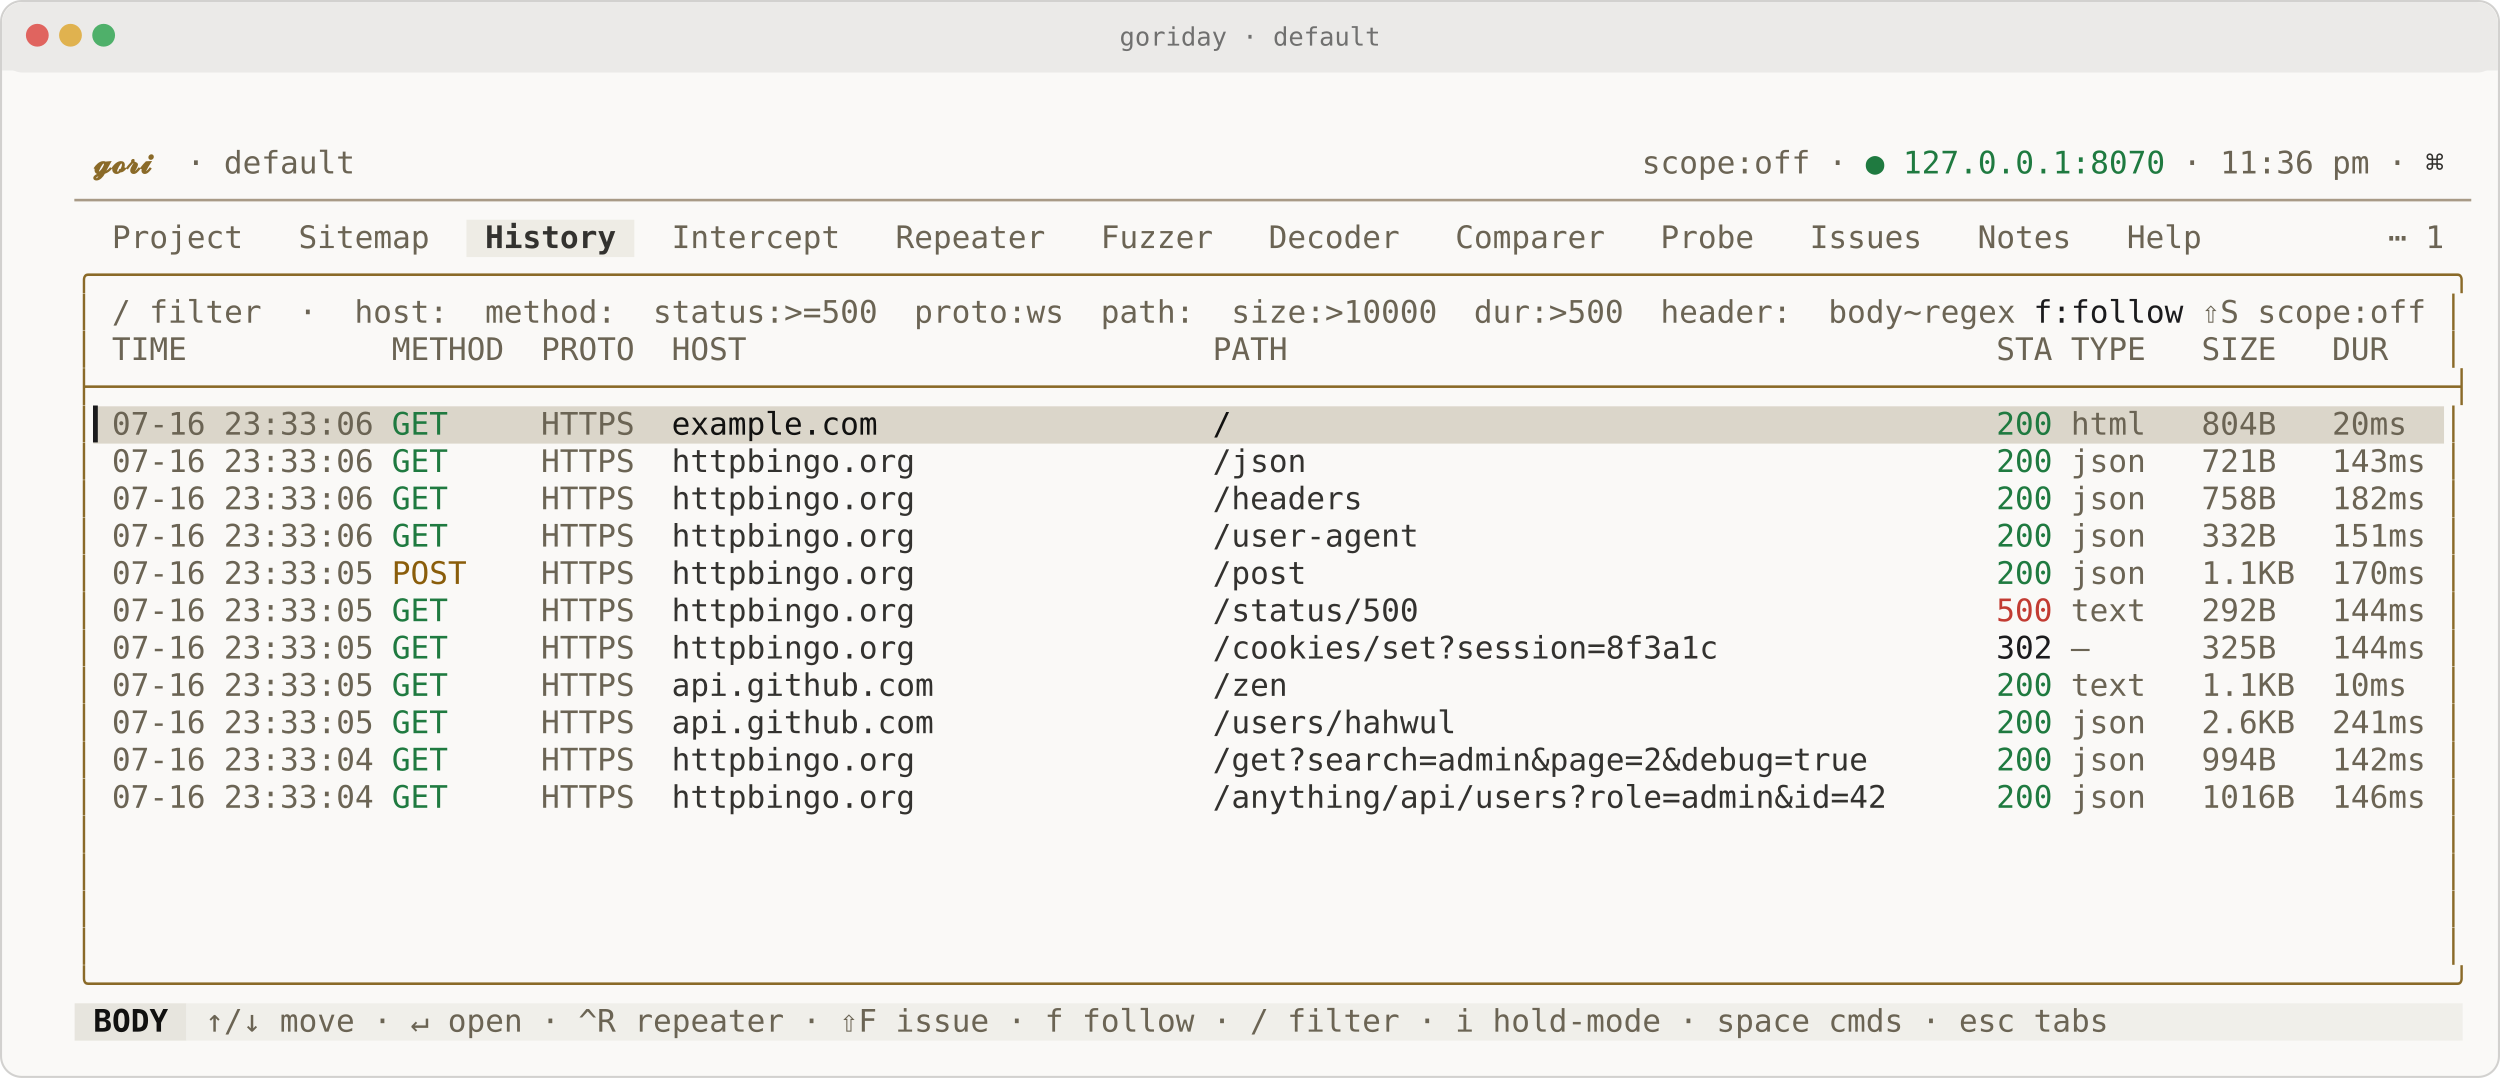
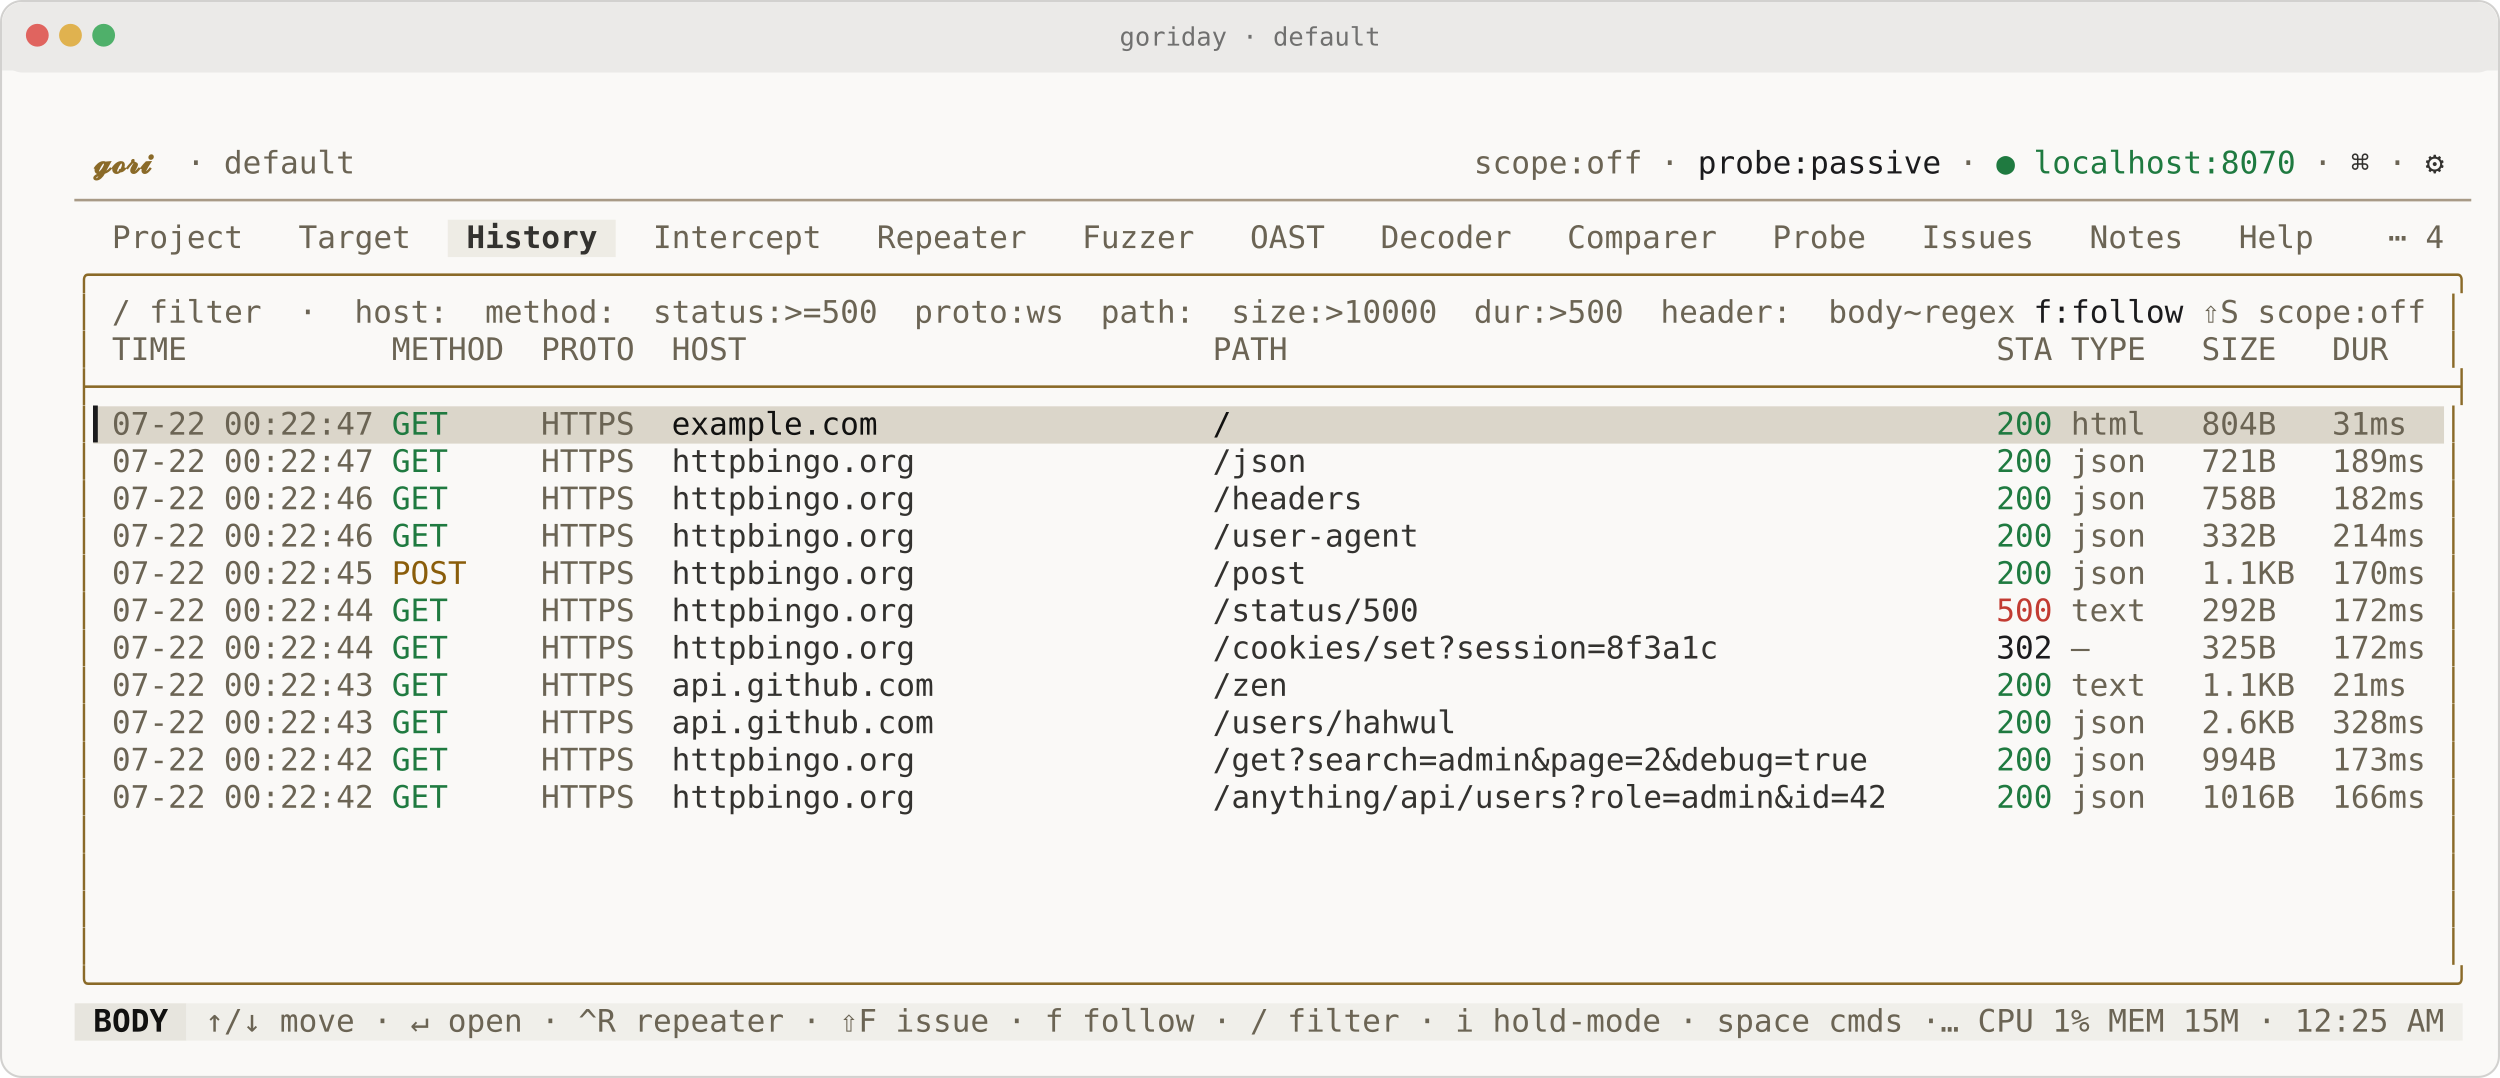
<svg xmlns="http://www.w3.org/2000/svg" width="1206" height="520" viewBox="0 0 1206.0 520.0" font-family="ui-monospace,'SF Mono','JetBrains Mono',Menlo,Consolas,monospace" font-size="15.0px" role="img" aria-label="goriday · default">
  <rect x="0.5" y="0.5" width="1205.0" height="519.0" rx="10" ry="10" fill="#faf9f7" stroke="#d2d1cf" stroke-width="1" />
  <rect x="1" y="1" width="1204.0" height="34.0" rx="10" ry="10" fill="#ebeae8" />
  <rect x="1" y="24.0" width="1204.0" height="10" fill="#ebeae8" />
  <circle cx="18.0" cy="17.0" r="5.5" fill="#e0645f" />
  <circle cx="34.0" cy="17.0" r="5.5" fill="#e0b24f" />
  <circle cx="50.0" cy="17.0" r="5.5" fill="#4fb06a" />
  <text x="603.0" y="22.0" text-anchor="middle" fill="#70706f" font-size="12.3px">goriday · default</text>
-   <rect x="225.00" y="106.00" width="81.00" height="18.00" fill="#eeece5" />
+   <rect x="216.00" y="106.00" width="81.00" height="18.00" fill="#eeece5" />
  <rect x="45.00" y="196.00" width="1134.00" height="18.00" fill="#dbd6ca" />
  <rect x="36.00" y="484.00" width="54.00" height="18.00" fill="#e7e5de" />
  <rect x="90.00" y="484.00" width="1098.00" height="18.00" fill="#f0efea" />
  <text x="45.00" y="83.68" textLength="36.00" lengthAdjust="spacingAndGlyphs" fill="#8a6a28" font-weight="700" xml:space="preserve">𝓰𝓸𝓻𝓲</text>
  <text x="90.00" y="83.68" textLength="9.00" lengthAdjust="spacingAndGlyphs" fill="#6b6454" xml:space="preserve">·</text>
  <text x="108.00" y="83.68" textLength="63.00" lengthAdjust="spacingAndGlyphs" fill="#6b6454" xml:space="preserve">default</text>
-   <text x="792.00" y="83.68" textLength="81.00" lengthAdjust="spacingAndGlyphs" fill="#6b6454" xml:space="preserve">scope:off</text>
-   <text x="882.00" y="83.68" textLength="9.00" lengthAdjust="spacingAndGlyphs" fill="#6b6454" xml:space="preserve">·</text>
-   <text x="900.00" y="83.68" textLength="9.00" lengthAdjust="spacingAndGlyphs" fill="#1f7a40" xml:space="preserve">●</text>
-   <text x="918.00" y="83.68" textLength="126.00" lengthAdjust="spacingAndGlyphs" fill="#1f7a40" xml:space="preserve">127.0.0.1:8070</text>
-   <text x="1053.00" y="83.68" textLength="9.00" lengthAdjust="spacingAndGlyphs" fill="#6b6454" xml:space="preserve">·</text>
-   <text x="1071.00" y="83.68" textLength="45.00" lengthAdjust="spacingAndGlyphs" fill="#6b6454" xml:space="preserve">11:36</text>
-   <text x="1125.00" y="83.68" textLength="18.00" lengthAdjust="spacingAndGlyphs" fill="#6b6454" xml:space="preserve">pm</text>
+   <text x="711.00" y="83.68" textLength="81.00" lengthAdjust="spacingAndGlyphs" fill="#6b6454" xml:space="preserve">scope:off</text>
+   <text x="801.00" y="83.68" textLength="9.00" lengthAdjust="spacingAndGlyphs" fill="#6b6454" xml:space="preserve">·</text>
+   <text x="819.00" y="83.68" textLength="117.00" lengthAdjust="spacingAndGlyphs" fill="#1b1b1d" xml:space="preserve">probe:passive</text>
+   <text x="945.00" y="83.68" textLength="9.00" lengthAdjust="spacingAndGlyphs" fill="#6b6454" xml:space="preserve">·</text>
+   <text x="963.00" y="83.68" textLength="9.00" lengthAdjust="spacingAndGlyphs" fill="#1f7a40" xml:space="preserve">●</text>
+   <text x="981.00" y="83.68" textLength="126.00" lengthAdjust="spacingAndGlyphs" fill="#1f7a40" xml:space="preserve">localhost:8070</text>
+   <text x="1116.00" y="83.68" textLength="9.00" lengthAdjust="spacingAndGlyphs" fill="#6b6454" xml:space="preserve">·</text>
+   <text x="1134.00" y="83.68" textLength="9.00" lengthAdjust="spacingAndGlyphs" fill="#33322f" xml:space="preserve">⌘</text>
  <text x="1152.00" y="83.68" textLength="9.00" lengthAdjust="spacingAndGlyphs" fill="#6b6454" xml:space="preserve">·</text>
-   <text x="1170.00" y="83.68" textLength="9.00" lengthAdjust="spacingAndGlyphs" fill="#33322f" xml:space="preserve">⌘</text>
+   <text x="1170.00" y="83.68" textLength="9.00" lengthAdjust="spacingAndGlyphs" fill="#33322f" xml:space="preserve">⚙</text>
  <text x="36.00" y="101.68" textLength="1152.00" lengthAdjust="spacingAndGlyphs" fill="#a89a86" xml:space="preserve">────────────────────────────────────────────────────────────────────────────────────────────────────────────────────────────────</text>
  <text x="54.00" y="119.68" textLength="63.00" lengthAdjust="spacingAndGlyphs" fill="#6b6454" xml:space="preserve">Project</text>
-   <text x="144.00" y="119.68" textLength="63.00" lengthAdjust="spacingAndGlyphs" fill="#6b6454" xml:space="preserve">Sitemap</text>
-   <text x="234.00" y="119.68" textLength="63.00" lengthAdjust="spacingAndGlyphs" fill="#33322f" font-weight="700" xml:space="preserve">History</text>
-   <text x="324.00" y="119.68" textLength="81.00" lengthAdjust="spacingAndGlyphs" fill="#6b6454" xml:space="preserve">Intercept</text>
-   <text x="432.00" y="119.68" textLength="72.00" lengthAdjust="spacingAndGlyphs" fill="#6b6454" xml:space="preserve">Repeater</text>
-   <text x="531.00" y="119.68" textLength="54.00" lengthAdjust="spacingAndGlyphs" fill="#6b6454" xml:space="preserve">Fuzzer</text>
-   <text x="612.00" y="119.68" textLength="63.00" lengthAdjust="spacingAndGlyphs" fill="#6b6454" xml:space="preserve">Decoder</text>
-   <text x="702.00" y="119.68" textLength="72.00" lengthAdjust="spacingAndGlyphs" fill="#6b6454" xml:space="preserve">Comparer</text>
-   <text x="801.00" y="119.68" textLength="45.00" lengthAdjust="spacingAndGlyphs" fill="#6b6454" xml:space="preserve">Probe</text>
-   <text x="873.00" y="119.68" textLength="54.00" lengthAdjust="spacingAndGlyphs" fill="#6b6454" xml:space="preserve">Issues</text>
-   <text x="954.00" y="119.68" textLength="45.00" lengthAdjust="spacingAndGlyphs" fill="#6b6454" xml:space="preserve">Notes</text>
-   <text x="1026.00" y="119.68" textLength="36.00" lengthAdjust="spacingAndGlyphs" fill="#6b6454" xml:space="preserve">Help</text>
+   <text x="144.00" y="119.68" textLength="54.00" lengthAdjust="spacingAndGlyphs" fill="#6b6454" xml:space="preserve">Target</text>
+   <text x="225.00" y="119.68" textLength="63.00" lengthAdjust="spacingAndGlyphs" fill="#33322f" font-weight="700" xml:space="preserve">History</text>
+   <text x="315.00" y="119.68" textLength="81.00" lengthAdjust="spacingAndGlyphs" fill="#6b6454" xml:space="preserve">Intercept</text>
+   <text x="423.00" y="119.68" textLength="72.00" lengthAdjust="spacingAndGlyphs" fill="#6b6454" xml:space="preserve">Repeater</text>
+   <text x="522.00" y="119.68" textLength="54.00" lengthAdjust="spacingAndGlyphs" fill="#6b6454" xml:space="preserve">Fuzzer</text>
+   <text x="603.00" y="119.68" textLength="36.00" lengthAdjust="spacingAndGlyphs" fill="#6b6454" xml:space="preserve">OAST</text>
+   <text x="666.00" y="119.68" textLength="63.00" lengthAdjust="spacingAndGlyphs" fill="#6b6454" xml:space="preserve">Decoder</text>
+   <text x="756.00" y="119.68" textLength="72.00" lengthAdjust="spacingAndGlyphs" fill="#6b6454" xml:space="preserve">Comparer</text>
+   <text x="855.00" y="119.68" textLength="45.00" lengthAdjust="spacingAndGlyphs" fill="#6b6454" xml:space="preserve">Probe</text>
+   <text x="927.00" y="119.68" textLength="54.00" lengthAdjust="spacingAndGlyphs" fill="#6b6454" xml:space="preserve">Issues</text>
+   <text x="1008.00" y="119.68" textLength="45.00" lengthAdjust="spacingAndGlyphs" fill="#6b6454" xml:space="preserve">Notes</text>
+   <text x="1080.00" y="119.68" textLength="36.00" lengthAdjust="spacingAndGlyphs" fill="#6b6454" xml:space="preserve">Help</text>
  <text x="1152.00" y="119.68" textLength="9.00" lengthAdjust="spacingAndGlyphs" fill="#6b6454" xml:space="preserve">⋯</text>
-   <text x="1170.00" y="119.68" textLength="9.00" lengthAdjust="spacingAndGlyphs" fill="#6b6454" xml:space="preserve">1</text>
+   <text x="1170.00" y="119.68" textLength="9.00" lengthAdjust="spacingAndGlyphs" fill="#6b6454" xml:space="preserve">4</text>
  <text x="36.00" y="137.68" textLength="1152.00" lengthAdjust="spacingAndGlyphs" fill="#8a6a28" xml:space="preserve">╭──────────────────────────────────────────────────────────────────────────────────────────────────────────────────────────────╮</text>
  <text x="36.00" y="155.68" textLength="9.00" lengthAdjust="spacingAndGlyphs" fill="#8a6a28" xml:space="preserve">│</text>
  <text x="54.00" y="155.68" textLength="9.00" lengthAdjust="spacingAndGlyphs" fill="#6b6454" xml:space="preserve">/</text>
  <text x="72.00" y="155.68" textLength="54.00" lengthAdjust="spacingAndGlyphs" fill="#6b6454" xml:space="preserve">filter</text>
  <text x="144.00" y="155.68" textLength="9.00" lengthAdjust="spacingAndGlyphs" fill="#6b6454" xml:space="preserve">·</text>
  <text x="171.00" y="155.68" textLength="45.00" lengthAdjust="spacingAndGlyphs" fill="#6b6454" xml:space="preserve">host:</text>
  <text x="234.00" y="155.68" textLength="63.00" lengthAdjust="spacingAndGlyphs" fill="#6b6454" xml:space="preserve">method:</text>
  <text x="315.00" y="155.68" textLength="108.00" lengthAdjust="spacingAndGlyphs" fill="#6b6454" xml:space="preserve">status:&gt;=500</text>
  <text x="441.00" y="155.68" textLength="72.00" lengthAdjust="spacingAndGlyphs" fill="#6b6454" xml:space="preserve">proto:ws</text>
  <text x="531.00" y="155.68" textLength="45.00" lengthAdjust="spacingAndGlyphs" fill="#6b6454" xml:space="preserve">path:</text>
  <text x="594.00" y="155.68" textLength="99.00" lengthAdjust="spacingAndGlyphs" fill="#6b6454" xml:space="preserve">size:&gt;10000</text>
  <text x="711.00" y="155.68" textLength="72.00" lengthAdjust="spacingAndGlyphs" fill="#6b6454" xml:space="preserve">dur:&gt;500</text>
  <text x="801.00" y="155.68" textLength="63.00" lengthAdjust="spacingAndGlyphs" fill="#6b6454" xml:space="preserve">header:</text>
  <text x="882.00" y="155.68" textLength="90.00" lengthAdjust="spacingAndGlyphs" fill="#6b6454" xml:space="preserve">body~regex</text>
  <text x="981.00" y="155.68" textLength="72.00" lengthAdjust="spacingAndGlyphs" fill="#1b1b1d" xml:space="preserve">f:follow</text>
  <text x="1062.00" y="155.68" textLength="18.00" lengthAdjust="spacingAndGlyphs" fill="#6b6454" xml:space="preserve">⇧S</text>
  <text x="1089.00" y="155.68" textLength="81.00" lengthAdjust="spacingAndGlyphs" fill="#6b6454" xml:space="preserve">scope:off</text>
  <text x="1179.00" y="155.68" textLength="9.00" lengthAdjust="spacingAndGlyphs" fill="#8a6a28" xml:space="preserve">│</text>
  <text x="36.00" y="173.68" textLength="9.00" lengthAdjust="spacingAndGlyphs" fill="#8a6a28" xml:space="preserve">│</text>
  <text x="54.00" y="173.68" textLength="36.00" lengthAdjust="spacingAndGlyphs" fill="#6b6454" xml:space="preserve">TIME</text>
  <text x="189.00" y="173.68" textLength="54.00" lengthAdjust="spacingAndGlyphs" fill="#6b6454" xml:space="preserve">METHOD</text>
  <text x="261.00" y="173.68" textLength="45.00" lengthAdjust="spacingAndGlyphs" fill="#6b6454" xml:space="preserve">PROTO</text>
  <text x="324.00" y="173.68" textLength="36.00" lengthAdjust="spacingAndGlyphs" fill="#6b6454" xml:space="preserve">HOST</text>
  <text x="585.00" y="173.68" textLength="36.00" lengthAdjust="spacingAndGlyphs" fill="#6b6454" xml:space="preserve">PATH</text>
  <text x="963.00" y="173.68" textLength="27.00" lengthAdjust="spacingAndGlyphs" fill="#6b6454" xml:space="preserve">STA</text>
  <text x="999.00" y="173.68" textLength="36.00" lengthAdjust="spacingAndGlyphs" fill="#6b6454" xml:space="preserve">TYPE</text>
  <text x="1062.00" y="173.68" textLength="36.00" lengthAdjust="spacingAndGlyphs" fill="#6b6454" xml:space="preserve">SIZE</text>
  <text x="1125.00" y="173.68" textLength="27.00" lengthAdjust="spacingAndGlyphs" fill="#6b6454" xml:space="preserve">DUR</text>
  <text x="1179.00" y="173.68" textLength="9.00" lengthAdjust="spacingAndGlyphs" fill="#8a6a28" xml:space="preserve">│</text>
  <text x="36.00" y="191.68" textLength="1152.00" lengthAdjust="spacingAndGlyphs" fill="#8a6a28" xml:space="preserve">├──────────────────────────────────────────────────────────────────────────────────────────────────────────────────────────────┤</text>
  <text x="36.00" y="209.68" textLength="9.00" lengthAdjust="spacingAndGlyphs" fill="#8a6a28" xml:space="preserve">│</text>
  <text x="45.00" y="209.68" textLength="9.00" lengthAdjust="spacingAndGlyphs" fill="#1b1b1d" xml:space="preserve">▎</text>
-   <text x="54.00" y="209.68" textLength="45.00" lengthAdjust="spacingAndGlyphs" fill="#6b6454" xml:space="preserve">07-16</text>
-   <text x="108.00" y="209.68" textLength="72.00" lengthAdjust="spacingAndGlyphs" fill="#6b6454" xml:space="preserve">23:33:06</text>
+   <text x="54.00" y="209.68" textLength="45.00" lengthAdjust="spacingAndGlyphs" fill="#6b6454" xml:space="preserve">07-22</text>
+   <text x="108.00" y="209.68" textLength="72.00" lengthAdjust="spacingAndGlyphs" fill="#6b6454" xml:space="preserve">00:22:47</text>
  <text x="189.00" y="209.68" textLength="27.00" lengthAdjust="spacingAndGlyphs" fill="#1f7a40" xml:space="preserve">GET</text>
  <text x="261.00" y="209.68" textLength="45.00" lengthAdjust="spacingAndGlyphs" fill="#6b6454" xml:space="preserve">HTTPS</text>
  <text x="324.00" y="209.68" textLength="99.00" lengthAdjust="spacingAndGlyphs" fill="#111110" xml:space="preserve">example.com</text>
  <text x="585.00" y="209.68" textLength="9.00" lengthAdjust="spacingAndGlyphs" fill="#111110" xml:space="preserve">/</text>
  <text x="963.00" y="209.68" textLength="27.00" lengthAdjust="spacingAndGlyphs" fill="#1f7a40" xml:space="preserve">200</text>
  <text x="999.00" y="209.68" textLength="36.00" lengthAdjust="spacingAndGlyphs" fill="#6b6454" xml:space="preserve">html</text>
  <text x="1062.00" y="209.68" textLength="36.00" lengthAdjust="spacingAndGlyphs" fill="#6b6454" xml:space="preserve">804B</text>
-   <text x="1125.00" y="209.68" textLength="36.00" lengthAdjust="spacingAndGlyphs" fill="#6b6454" xml:space="preserve">20ms</text>
+   <text x="1125.00" y="209.68" textLength="36.00" lengthAdjust="spacingAndGlyphs" fill="#6b6454" xml:space="preserve">31ms</text>
  <text x="1179.00" y="209.68" textLength="9.00" lengthAdjust="spacingAndGlyphs" fill="#8a6a28" xml:space="preserve">│</text>
  <text x="36.00" y="227.68" textLength="9.00" lengthAdjust="spacingAndGlyphs" fill="#8a6a28" xml:space="preserve">│</text>
-   <text x="54.00" y="227.68" textLength="45.00" lengthAdjust="spacingAndGlyphs" fill="#6b6454" xml:space="preserve">07-16</text>
-   <text x="108.00" y="227.68" textLength="72.00" lengthAdjust="spacingAndGlyphs" fill="#6b6454" xml:space="preserve">23:33:06</text>
+   <text x="54.00" y="227.68" textLength="45.00" lengthAdjust="spacingAndGlyphs" fill="#6b6454" xml:space="preserve">07-22</text>
+   <text x="108.00" y="227.68" textLength="72.00" lengthAdjust="spacingAndGlyphs" fill="#6b6454" xml:space="preserve">00:22:47</text>
  <text x="189.00" y="227.68" textLength="27.00" lengthAdjust="spacingAndGlyphs" fill="#1f7a40" xml:space="preserve">GET</text>
  <text x="261.00" y="227.68" textLength="45.00" lengthAdjust="spacingAndGlyphs" fill="#6b6454" xml:space="preserve">HTTPS</text>
  <text x="324.00" y="227.68" textLength="117.00" lengthAdjust="spacingAndGlyphs" fill="#33322f" xml:space="preserve">httpbingo.org</text>
  <text x="585.00" y="227.68" textLength="45.00" lengthAdjust="spacingAndGlyphs" fill="#33322f" xml:space="preserve">/json</text>
  <text x="963.00" y="227.68" textLength="27.00" lengthAdjust="spacingAndGlyphs" fill="#1f7a40" xml:space="preserve">200</text>
  <text x="999.00" y="227.68" textLength="36.00" lengthAdjust="spacingAndGlyphs" fill="#6b6454" xml:space="preserve">json</text>
  <text x="1062.00" y="227.68" textLength="36.00" lengthAdjust="spacingAndGlyphs" fill="#6b6454" xml:space="preserve">721B</text>
-   <text x="1125.00" y="227.68" textLength="45.00" lengthAdjust="spacingAndGlyphs" fill="#6b6454" xml:space="preserve">143ms</text>
+   <text x="1125.00" y="227.68" textLength="45.00" lengthAdjust="spacingAndGlyphs" fill="#6b6454" xml:space="preserve">189ms</text>
  <text x="1179.00" y="227.68" textLength="9.00" lengthAdjust="spacingAndGlyphs" fill="#8a6a28" xml:space="preserve">│</text>
  <text x="36.00" y="245.68" textLength="9.00" lengthAdjust="spacingAndGlyphs" fill="#8a6a28" xml:space="preserve">│</text>
-   <text x="54.00" y="245.68" textLength="45.00" lengthAdjust="spacingAndGlyphs" fill="#6b6454" xml:space="preserve">07-16</text>
-   <text x="108.00" y="245.68" textLength="72.00" lengthAdjust="spacingAndGlyphs" fill="#6b6454" xml:space="preserve">23:33:06</text>
+   <text x="54.00" y="245.68" textLength="45.00" lengthAdjust="spacingAndGlyphs" fill="#6b6454" xml:space="preserve">07-22</text>
+   <text x="108.00" y="245.68" textLength="72.00" lengthAdjust="spacingAndGlyphs" fill="#6b6454" xml:space="preserve">00:22:46</text>
  <text x="189.00" y="245.68" textLength="27.00" lengthAdjust="spacingAndGlyphs" fill="#1f7a40" xml:space="preserve">GET</text>
  <text x="261.00" y="245.68" textLength="45.00" lengthAdjust="spacingAndGlyphs" fill="#6b6454" xml:space="preserve">HTTPS</text>
  <text x="324.00" y="245.68" textLength="117.00" lengthAdjust="spacingAndGlyphs" fill="#33322f" xml:space="preserve">httpbingo.org</text>
  <text x="585.00" y="245.68" textLength="72.00" lengthAdjust="spacingAndGlyphs" fill="#33322f" xml:space="preserve">/headers</text>
  <text x="963.00" y="245.68" textLength="27.00" lengthAdjust="spacingAndGlyphs" fill="#1f7a40" xml:space="preserve">200</text>
  <text x="999.00" y="245.68" textLength="36.00" lengthAdjust="spacingAndGlyphs" fill="#6b6454" xml:space="preserve">json</text>
  <text x="1062.00" y="245.68" textLength="36.00" lengthAdjust="spacingAndGlyphs" fill="#6b6454" xml:space="preserve">758B</text>
  <text x="1125.00" y="245.68" textLength="45.00" lengthAdjust="spacingAndGlyphs" fill="#6b6454" xml:space="preserve">182ms</text>
  <text x="1179.00" y="245.68" textLength="9.00" lengthAdjust="spacingAndGlyphs" fill="#8a6a28" xml:space="preserve">│</text>
  <text x="36.00" y="263.68" textLength="9.00" lengthAdjust="spacingAndGlyphs" fill="#8a6a28" xml:space="preserve">│</text>
-   <text x="54.00" y="263.68" textLength="45.00" lengthAdjust="spacingAndGlyphs" fill="#6b6454" xml:space="preserve">07-16</text>
-   <text x="108.00" y="263.68" textLength="72.00" lengthAdjust="spacingAndGlyphs" fill="#6b6454" xml:space="preserve">23:33:06</text>
+   <text x="54.00" y="263.68" textLength="45.00" lengthAdjust="spacingAndGlyphs" fill="#6b6454" xml:space="preserve">07-22</text>
+   <text x="108.00" y="263.68" textLength="72.00" lengthAdjust="spacingAndGlyphs" fill="#6b6454" xml:space="preserve">00:22:46</text>
  <text x="189.00" y="263.68" textLength="27.00" lengthAdjust="spacingAndGlyphs" fill="#1f7a40" xml:space="preserve">GET</text>
  <text x="261.00" y="263.68" textLength="45.00" lengthAdjust="spacingAndGlyphs" fill="#6b6454" xml:space="preserve">HTTPS</text>
  <text x="324.00" y="263.68" textLength="117.00" lengthAdjust="spacingAndGlyphs" fill="#33322f" xml:space="preserve">httpbingo.org</text>
  <text x="585.00" y="263.68" textLength="99.00" lengthAdjust="spacingAndGlyphs" fill="#33322f" xml:space="preserve">/user-agent</text>
  <text x="963.00" y="263.68" textLength="27.00" lengthAdjust="spacingAndGlyphs" fill="#1f7a40" xml:space="preserve">200</text>
  <text x="999.00" y="263.68" textLength="36.00" lengthAdjust="spacingAndGlyphs" fill="#6b6454" xml:space="preserve">json</text>
  <text x="1062.00" y="263.68" textLength="36.00" lengthAdjust="spacingAndGlyphs" fill="#6b6454" xml:space="preserve">332B</text>
-   <text x="1125.00" y="263.68" textLength="45.00" lengthAdjust="spacingAndGlyphs" fill="#6b6454" xml:space="preserve">151ms</text>
+   <text x="1125.00" y="263.68" textLength="45.00" lengthAdjust="spacingAndGlyphs" fill="#6b6454" xml:space="preserve">214ms</text>
  <text x="1179.00" y="263.68" textLength="9.00" lengthAdjust="spacingAndGlyphs" fill="#8a6a28" xml:space="preserve">│</text>
  <text x="36.00" y="281.68" textLength="9.00" lengthAdjust="spacingAndGlyphs" fill="#8a6a28" xml:space="preserve">│</text>
-   <text x="54.00" y="281.68" textLength="45.00" lengthAdjust="spacingAndGlyphs" fill="#6b6454" xml:space="preserve">07-16</text>
-   <text x="108.00" y="281.68" textLength="72.00" lengthAdjust="spacingAndGlyphs" fill="#6b6454" xml:space="preserve">23:33:05</text>
+   <text x="54.00" y="281.68" textLength="45.00" lengthAdjust="spacingAndGlyphs" fill="#6b6454" xml:space="preserve">07-22</text>
+   <text x="108.00" y="281.68" textLength="72.00" lengthAdjust="spacingAndGlyphs" fill="#6b6454" xml:space="preserve">00:22:45</text>
  <text x="189.00" y="281.68" textLength="36.00" lengthAdjust="spacingAndGlyphs" fill="#8a5d0a" xml:space="preserve">POST</text>
  <text x="261.00" y="281.68" textLength="45.00" lengthAdjust="spacingAndGlyphs" fill="#6b6454" xml:space="preserve">HTTPS</text>
  <text x="324.00" y="281.68" textLength="117.00" lengthAdjust="spacingAndGlyphs" fill="#33322f" xml:space="preserve">httpbingo.org</text>
  <text x="585.00" y="281.68" textLength="45.00" lengthAdjust="spacingAndGlyphs" fill="#33322f" xml:space="preserve">/post</text>
  <text x="963.00" y="281.68" textLength="27.00" lengthAdjust="spacingAndGlyphs" fill="#1f7a40" xml:space="preserve">200</text>
  <text x="999.00" y="281.68" textLength="36.00" lengthAdjust="spacingAndGlyphs" fill="#6b6454" xml:space="preserve">json</text>
  <text x="1062.00" y="281.68" textLength="45.00" lengthAdjust="spacingAndGlyphs" fill="#6b6454" xml:space="preserve">1.1KB</text>
  <text x="1125.00" y="281.68" textLength="45.00" lengthAdjust="spacingAndGlyphs" fill="#6b6454" xml:space="preserve">170ms</text>
  <text x="1179.00" y="281.68" textLength="9.00" lengthAdjust="spacingAndGlyphs" fill="#8a6a28" xml:space="preserve">│</text>
  <text x="36.00" y="299.68" textLength="9.00" lengthAdjust="spacingAndGlyphs" fill="#8a6a28" xml:space="preserve">│</text>
-   <text x="54.00" y="299.68" textLength="45.00" lengthAdjust="spacingAndGlyphs" fill="#6b6454" xml:space="preserve">07-16</text>
-   <text x="108.00" y="299.68" textLength="72.00" lengthAdjust="spacingAndGlyphs" fill="#6b6454" xml:space="preserve">23:33:05</text>
+   <text x="54.00" y="299.68" textLength="45.00" lengthAdjust="spacingAndGlyphs" fill="#6b6454" xml:space="preserve">07-22</text>
+   <text x="108.00" y="299.68" textLength="72.00" lengthAdjust="spacingAndGlyphs" fill="#6b6454" xml:space="preserve">00:22:44</text>
  <text x="189.00" y="299.68" textLength="27.00" lengthAdjust="spacingAndGlyphs" fill="#1f7a40" xml:space="preserve">GET</text>
  <text x="261.00" y="299.68" textLength="45.00" lengthAdjust="spacingAndGlyphs" fill="#6b6454" xml:space="preserve">HTTPS</text>
  <text x="324.00" y="299.68" textLength="117.00" lengthAdjust="spacingAndGlyphs" fill="#33322f" xml:space="preserve">httpbingo.org</text>
  <text x="585.00" y="299.68" textLength="99.00" lengthAdjust="spacingAndGlyphs" fill="#33322f" xml:space="preserve">/status/500</text>
  <text x="963.00" y="299.68" textLength="27.00" lengthAdjust="spacingAndGlyphs" fill="#c23b32" xml:space="preserve">500</text>
  <text x="999.00" y="299.68" textLength="36.00" lengthAdjust="spacingAndGlyphs" fill="#6b6454" xml:space="preserve">text</text>
  <text x="1062.00" y="299.68" textLength="36.00" lengthAdjust="spacingAndGlyphs" fill="#6b6454" xml:space="preserve">292B</text>
-   <text x="1125.00" y="299.68" textLength="45.00" lengthAdjust="spacingAndGlyphs" fill="#6b6454" xml:space="preserve">144ms</text>
+   <text x="1125.00" y="299.68" textLength="45.00" lengthAdjust="spacingAndGlyphs" fill="#6b6454" xml:space="preserve">172ms</text>
  <text x="1179.00" y="299.68" textLength="9.00" lengthAdjust="spacingAndGlyphs" fill="#8a6a28" xml:space="preserve">│</text>
  <text x="36.00" y="317.68" textLength="9.00" lengthAdjust="spacingAndGlyphs" fill="#8a6a28" xml:space="preserve">│</text>
-   <text x="54.00" y="317.68" textLength="45.00" lengthAdjust="spacingAndGlyphs" fill="#6b6454" xml:space="preserve">07-16</text>
-   <text x="108.00" y="317.68" textLength="72.00" lengthAdjust="spacingAndGlyphs" fill="#6b6454" xml:space="preserve">23:33:05</text>
+   <text x="54.00" y="317.68" textLength="45.00" lengthAdjust="spacingAndGlyphs" fill="#6b6454" xml:space="preserve">07-22</text>
+   <text x="108.00" y="317.68" textLength="72.00" lengthAdjust="spacingAndGlyphs" fill="#6b6454" xml:space="preserve">00:22:44</text>
  <text x="189.00" y="317.68" textLength="27.00" lengthAdjust="spacingAndGlyphs" fill="#1f7a40" xml:space="preserve">GET</text>
  <text x="261.00" y="317.68" textLength="45.00" lengthAdjust="spacingAndGlyphs" fill="#6b6454" xml:space="preserve">HTTPS</text>
  <text x="324.00" y="317.68" textLength="117.00" lengthAdjust="spacingAndGlyphs" fill="#33322f" xml:space="preserve">httpbingo.org</text>
  <text x="585.00" y="317.68" textLength="243.00" lengthAdjust="spacingAndGlyphs" fill="#33322f" xml:space="preserve">/cookies/set?session=8f3a1c</text>
  <text x="963.00" y="317.68" textLength="27.00" lengthAdjust="spacingAndGlyphs" fill="#1b1b1d" xml:space="preserve">302</text>
  <text x="999.00" y="317.68" textLength="9.00" lengthAdjust="spacingAndGlyphs" fill="#6b6454" xml:space="preserve">—</text>
  <text x="1062.00" y="317.68" textLength="36.00" lengthAdjust="spacingAndGlyphs" fill="#6b6454" xml:space="preserve">325B</text>
-   <text x="1125.00" y="317.68" textLength="45.00" lengthAdjust="spacingAndGlyphs" fill="#6b6454" xml:space="preserve">144ms</text>
+   <text x="1125.00" y="317.68" textLength="45.00" lengthAdjust="spacingAndGlyphs" fill="#6b6454" xml:space="preserve">172ms</text>
  <text x="1179.00" y="317.68" textLength="9.00" lengthAdjust="spacingAndGlyphs" fill="#8a6a28" xml:space="preserve">│</text>
  <text x="36.00" y="335.68" textLength="9.00" lengthAdjust="spacingAndGlyphs" fill="#8a6a28" xml:space="preserve">│</text>
-   <text x="54.00" y="335.68" textLength="45.00" lengthAdjust="spacingAndGlyphs" fill="#6b6454" xml:space="preserve">07-16</text>
-   <text x="108.00" y="335.68" textLength="72.00" lengthAdjust="spacingAndGlyphs" fill="#6b6454" xml:space="preserve">23:33:05</text>
+   <text x="54.00" y="335.68" textLength="45.00" lengthAdjust="spacingAndGlyphs" fill="#6b6454" xml:space="preserve">07-22</text>
+   <text x="108.00" y="335.68" textLength="72.00" lengthAdjust="spacingAndGlyphs" fill="#6b6454" xml:space="preserve">00:22:43</text>
  <text x="189.00" y="335.68" textLength="27.00" lengthAdjust="spacingAndGlyphs" fill="#1f7a40" xml:space="preserve">GET</text>
  <text x="261.00" y="335.68" textLength="45.00" lengthAdjust="spacingAndGlyphs" fill="#6b6454" xml:space="preserve">HTTPS</text>
  <text x="324.00" y="335.68" textLength="126.00" lengthAdjust="spacingAndGlyphs" fill="#33322f" xml:space="preserve">api.github.com</text>
  <text x="585.00" y="335.68" textLength="36.00" lengthAdjust="spacingAndGlyphs" fill="#33322f" xml:space="preserve">/zen</text>
  <text x="963.00" y="335.68" textLength="27.00" lengthAdjust="spacingAndGlyphs" fill="#1f7a40" xml:space="preserve">200</text>
  <text x="999.00" y="335.68" textLength="36.00" lengthAdjust="spacingAndGlyphs" fill="#6b6454" xml:space="preserve">text</text>
  <text x="1062.00" y="335.68" textLength="45.00" lengthAdjust="spacingAndGlyphs" fill="#6b6454" xml:space="preserve">1.1KB</text>
-   <text x="1125.00" y="335.68" textLength="36.00" lengthAdjust="spacingAndGlyphs" fill="#6b6454" xml:space="preserve">10ms</text>
+   <text x="1125.00" y="335.68" textLength="36.00" lengthAdjust="spacingAndGlyphs" fill="#6b6454" xml:space="preserve">21ms</text>
  <text x="1179.00" y="335.68" textLength="9.00" lengthAdjust="spacingAndGlyphs" fill="#8a6a28" xml:space="preserve">│</text>
  <text x="36.00" y="353.68" textLength="9.00" lengthAdjust="spacingAndGlyphs" fill="#8a6a28" xml:space="preserve">│</text>
-   <text x="54.00" y="353.68" textLength="45.00" lengthAdjust="spacingAndGlyphs" fill="#6b6454" xml:space="preserve">07-16</text>
-   <text x="108.00" y="353.68" textLength="72.00" lengthAdjust="spacingAndGlyphs" fill="#6b6454" xml:space="preserve">23:33:05</text>
+   <text x="54.00" y="353.68" textLength="45.00" lengthAdjust="spacingAndGlyphs" fill="#6b6454" xml:space="preserve">07-22</text>
+   <text x="108.00" y="353.68" textLength="72.00" lengthAdjust="spacingAndGlyphs" fill="#6b6454" xml:space="preserve">00:22:43</text>
  <text x="189.00" y="353.68" textLength="27.00" lengthAdjust="spacingAndGlyphs" fill="#1f7a40" xml:space="preserve">GET</text>
  <text x="261.00" y="353.68" textLength="45.00" lengthAdjust="spacingAndGlyphs" fill="#6b6454" xml:space="preserve">HTTPS</text>
  <text x="324.00" y="353.68" textLength="126.00" lengthAdjust="spacingAndGlyphs" fill="#33322f" xml:space="preserve">api.github.com</text>
  <text x="585.00" y="353.68" textLength="117.00" lengthAdjust="spacingAndGlyphs" fill="#33322f" xml:space="preserve">/users/hahwul</text>
  <text x="963.00" y="353.68" textLength="27.00" lengthAdjust="spacingAndGlyphs" fill="#1f7a40" xml:space="preserve">200</text>
  <text x="999.00" y="353.68" textLength="36.00" lengthAdjust="spacingAndGlyphs" fill="#6b6454" xml:space="preserve">json</text>
  <text x="1062.00" y="353.68" textLength="45.00" lengthAdjust="spacingAndGlyphs" fill="#6b6454" xml:space="preserve">2.6KB</text>
-   <text x="1125.00" y="353.68" textLength="45.00" lengthAdjust="spacingAndGlyphs" fill="#6b6454" xml:space="preserve">241ms</text>
+   <text x="1125.00" y="353.68" textLength="45.00" lengthAdjust="spacingAndGlyphs" fill="#6b6454" xml:space="preserve">328ms</text>
  <text x="1179.00" y="353.68" textLength="9.00" lengthAdjust="spacingAndGlyphs" fill="#8a6a28" xml:space="preserve">│</text>
  <text x="36.00" y="371.68" textLength="9.00" lengthAdjust="spacingAndGlyphs" fill="#8a6a28" xml:space="preserve">│</text>
-   <text x="54.00" y="371.68" textLength="45.00" lengthAdjust="spacingAndGlyphs" fill="#6b6454" xml:space="preserve">07-16</text>
-   <text x="108.00" y="371.68" textLength="72.00" lengthAdjust="spacingAndGlyphs" fill="#6b6454" xml:space="preserve">23:33:04</text>
+   <text x="54.00" y="371.68" textLength="45.00" lengthAdjust="spacingAndGlyphs" fill="#6b6454" xml:space="preserve">07-22</text>
+   <text x="108.00" y="371.68" textLength="72.00" lengthAdjust="spacingAndGlyphs" fill="#6b6454" xml:space="preserve">00:22:42</text>
  <text x="189.00" y="371.68" textLength="27.00" lengthAdjust="spacingAndGlyphs" fill="#1f7a40" xml:space="preserve">GET</text>
  <text x="261.00" y="371.68" textLength="45.00" lengthAdjust="spacingAndGlyphs" fill="#6b6454" xml:space="preserve">HTTPS</text>
  <text x="324.00" y="371.68" textLength="117.00" lengthAdjust="spacingAndGlyphs" fill="#33322f" xml:space="preserve">httpbingo.org</text>
  <text x="585.00" y="371.68" textLength="315.00" lengthAdjust="spacingAndGlyphs" fill="#33322f" xml:space="preserve">/get?search=admin&amp;page=2&amp;debug=true</text>
  <text x="963.00" y="371.68" textLength="27.00" lengthAdjust="spacingAndGlyphs" fill="#1f7a40" xml:space="preserve">200</text>
  <text x="999.00" y="371.68" textLength="36.00" lengthAdjust="spacingAndGlyphs" fill="#6b6454" xml:space="preserve">json</text>
  <text x="1062.00" y="371.68" textLength="36.00" lengthAdjust="spacingAndGlyphs" fill="#6b6454" xml:space="preserve">994B</text>
-   <text x="1125.00" y="371.68" textLength="45.00" lengthAdjust="spacingAndGlyphs" fill="#6b6454" xml:space="preserve">142ms</text>
+   <text x="1125.00" y="371.68" textLength="45.00" lengthAdjust="spacingAndGlyphs" fill="#6b6454" xml:space="preserve">173ms</text>
  <text x="1179.00" y="371.68" textLength="9.00" lengthAdjust="spacingAndGlyphs" fill="#8a6a28" xml:space="preserve">│</text>
  <text x="36.00" y="389.68" textLength="9.00" lengthAdjust="spacingAndGlyphs" fill="#8a6a28" xml:space="preserve">│</text>
-   <text x="54.00" y="389.68" textLength="45.00" lengthAdjust="spacingAndGlyphs" fill="#6b6454" xml:space="preserve">07-16</text>
-   <text x="108.00" y="389.68" textLength="72.00" lengthAdjust="spacingAndGlyphs" fill="#6b6454" xml:space="preserve">23:33:04</text>
+   <text x="54.00" y="389.68" textLength="45.00" lengthAdjust="spacingAndGlyphs" fill="#6b6454" xml:space="preserve">07-22</text>
+   <text x="108.00" y="389.68" textLength="72.00" lengthAdjust="spacingAndGlyphs" fill="#6b6454" xml:space="preserve">00:22:42</text>
  <text x="189.00" y="389.68" textLength="27.00" lengthAdjust="spacingAndGlyphs" fill="#1f7a40" xml:space="preserve">GET</text>
  <text x="261.00" y="389.68" textLength="45.00" lengthAdjust="spacingAndGlyphs" fill="#6b6454" xml:space="preserve">HTTPS</text>
  <text x="324.00" y="389.68" textLength="117.00" lengthAdjust="spacingAndGlyphs" fill="#33322f" xml:space="preserve">httpbingo.org</text>
  <text x="585.00" y="389.68" textLength="324.00" lengthAdjust="spacingAndGlyphs" fill="#33322f" xml:space="preserve">/anything/api/users?role=admin&amp;id=42</text>
  <text x="963.00" y="389.68" textLength="27.00" lengthAdjust="spacingAndGlyphs" fill="#1f7a40" xml:space="preserve">200</text>
  <text x="999.00" y="389.68" textLength="36.00" lengthAdjust="spacingAndGlyphs" fill="#6b6454" xml:space="preserve">json</text>
  <text x="1062.00" y="389.68" textLength="45.00" lengthAdjust="spacingAndGlyphs" fill="#6b6454" xml:space="preserve">1016B</text>
-   <text x="1125.00" y="389.68" textLength="45.00" lengthAdjust="spacingAndGlyphs" fill="#6b6454" xml:space="preserve">146ms</text>
+   <text x="1125.00" y="389.68" textLength="45.00" lengthAdjust="spacingAndGlyphs" fill="#6b6454" xml:space="preserve">166ms</text>
  <text x="1179.00" y="389.68" textLength="9.00" lengthAdjust="spacingAndGlyphs" fill="#8a6a28" xml:space="preserve">│</text>
  <text x="36.00" y="407.68" textLength="9.00" lengthAdjust="spacingAndGlyphs" fill="#8a6a28" xml:space="preserve">│</text>
  <text x="1179.00" y="407.68" textLength="9.00" lengthAdjust="spacingAndGlyphs" fill="#8a6a28" xml:space="preserve">│</text>
  <text x="36.00" y="425.68" textLength="9.00" lengthAdjust="spacingAndGlyphs" fill="#8a6a28" xml:space="preserve">│</text>
  <text x="1179.00" y="425.68" textLength="9.00" lengthAdjust="spacingAndGlyphs" fill="#8a6a28" xml:space="preserve">│</text>
  <text x="36.00" y="443.68" textLength="9.00" lengthAdjust="spacingAndGlyphs" fill="#8a6a28" xml:space="preserve">│</text>
  <text x="1179.00" y="443.68" textLength="9.00" lengthAdjust="spacingAndGlyphs" fill="#8a6a28" xml:space="preserve">│</text>
  <text x="36.00" y="461.68" textLength="9.00" lengthAdjust="spacingAndGlyphs" fill="#8a6a28" xml:space="preserve">│</text>
  <text x="1179.00" y="461.68" textLength="9.00" lengthAdjust="spacingAndGlyphs" fill="#8a6a28" xml:space="preserve">│</text>
  <text x="36.00" y="479.68" textLength="1152.00" lengthAdjust="spacingAndGlyphs" fill="#8a6a28" xml:space="preserve">╰──────────────────────────────────────────────────────────────────────────────────────────────────────────────────────────────╯</text>
  <text x="45.00" y="497.68" textLength="36.00" lengthAdjust="spacingAndGlyphs" fill="#111110" font-weight="700" xml:space="preserve">BODY</text>
  <text x="99.00" y="497.68" textLength="27.00" lengthAdjust="spacingAndGlyphs" fill="#6b6454" xml:space="preserve">↑/↓</text>
  <text x="135.00" y="497.68" textLength="36.00" lengthAdjust="spacingAndGlyphs" fill="#6b6454" xml:space="preserve">move</text>
  <text x="180.00" y="497.68" textLength="9.00" lengthAdjust="spacingAndGlyphs" fill="#6b6454" xml:space="preserve">·</text>
  <text x="198.00" y="497.68" textLength="9.00" lengthAdjust="spacingAndGlyphs" fill="#6b6454" xml:space="preserve">↵</text>
  <text x="216.00" y="497.68" textLength="36.00" lengthAdjust="spacingAndGlyphs" fill="#6b6454" xml:space="preserve">open</text>
  <text x="261.00" y="497.68" textLength="9.00" lengthAdjust="spacingAndGlyphs" fill="#6b6454" xml:space="preserve">·</text>
  <text x="279.00" y="497.68" textLength="18.00" lengthAdjust="spacingAndGlyphs" fill="#6b6454" xml:space="preserve">^R</text>
  <text x="306.00" y="497.68" textLength="72.00" lengthAdjust="spacingAndGlyphs" fill="#6b6454" xml:space="preserve">repeater</text>
  <text x="387.00" y="497.68" textLength="9.00" lengthAdjust="spacingAndGlyphs" fill="#6b6454" xml:space="preserve">·</text>
  <text x="405.00" y="497.68" textLength="18.00" lengthAdjust="spacingAndGlyphs" fill="#6b6454" xml:space="preserve">⇧F</text>
  <text x="432.00" y="497.68" textLength="45.00" lengthAdjust="spacingAndGlyphs" fill="#6b6454" xml:space="preserve">issue</text>
  <text x="486.00" y="497.68" textLength="9.00" lengthAdjust="spacingAndGlyphs" fill="#6b6454" xml:space="preserve">·</text>
  <text x="504.00" y="497.68" textLength="9.00" lengthAdjust="spacingAndGlyphs" fill="#6b6454" xml:space="preserve">f</text>
  <text x="522.00" y="497.68" textLength="54.00" lengthAdjust="spacingAndGlyphs" fill="#6b6454" xml:space="preserve">follow</text>
  <text x="585.00" y="497.68" textLength="9.00" lengthAdjust="spacingAndGlyphs" fill="#6b6454" xml:space="preserve">·</text>
  <text x="603.00" y="497.68" textLength="9.00" lengthAdjust="spacingAndGlyphs" fill="#6b6454" xml:space="preserve">/</text>
  <text x="621.00" y="497.68" textLength="54.00" lengthAdjust="spacingAndGlyphs" fill="#6b6454" xml:space="preserve">filter</text>
  <text x="684.00" y="497.68" textLength="9.00" lengthAdjust="spacingAndGlyphs" fill="#6b6454" xml:space="preserve">·</text>
  <text x="702.00" y="497.68" textLength="9.00" lengthAdjust="spacingAndGlyphs" fill="#6b6454" xml:space="preserve">i</text>
  <text x="720.00" y="497.68" textLength="81.00" lengthAdjust="spacingAndGlyphs" fill="#6b6454" xml:space="preserve">hold-mode</text>
  <text x="810.00" y="497.68" textLength="9.00" lengthAdjust="spacingAndGlyphs" fill="#6b6454" xml:space="preserve">·</text>
  <text x="828.00" y="497.68" textLength="45.00" lengthAdjust="spacingAndGlyphs" fill="#6b6454" xml:space="preserve">space</text>
  <text x="882.00" y="497.68" textLength="36.00" lengthAdjust="spacingAndGlyphs" fill="#6b6454" xml:space="preserve">cmds</text>
-   <text x="927.00" y="497.68" textLength="9.00" lengthAdjust="spacingAndGlyphs" fill="#6b6454" xml:space="preserve">·</text>
-   <text x="945.00" y="497.68" textLength="27.00" lengthAdjust="spacingAndGlyphs" fill="#6b6454" xml:space="preserve">esc</text>
-   <text x="981.00" y="497.68" textLength="36.00" lengthAdjust="spacingAndGlyphs" fill="#6b6454" xml:space="preserve">tabs</text>
+   <text x="927.00" y="497.68" textLength="18.00" lengthAdjust="spacingAndGlyphs" fill="#6b6454" xml:space="preserve">·…</text>
+   <text x="954.00" y="497.68" textLength="27.00" lengthAdjust="spacingAndGlyphs" fill="#6b6454" xml:space="preserve">CPU</text>
+   <text x="990.00" y="497.68" textLength="18.00" lengthAdjust="spacingAndGlyphs" fill="#6b6454" xml:space="preserve">1%</text>
+   <text x="1017.00" y="497.68" textLength="27.00" lengthAdjust="spacingAndGlyphs" fill="#6b6454" xml:space="preserve">MEM</text>
+   <text x="1053.00" y="497.68" textLength="27.00" lengthAdjust="spacingAndGlyphs" fill="#6b6454" xml:space="preserve">15M</text>
+   <text x="1089.00" y="497.68" textLength="9.00" lengthAdjust="spacingAndGlyphs" fill="#6b6454" xml:space="preserve">·</text>
+   <text x="1107.00" y="497.68" textLength="45.00" lengthAdjust="spacingAndGlyphs" fill="#6b6454" xml:space="preserve">12:25</text>
+   <text x="1161.00" y="497.68" textLength="18.00" lengthAdjust="spacingAndGlyphs" fill="#6b6454" xml:space="preserve">AM</text>
</svg>
